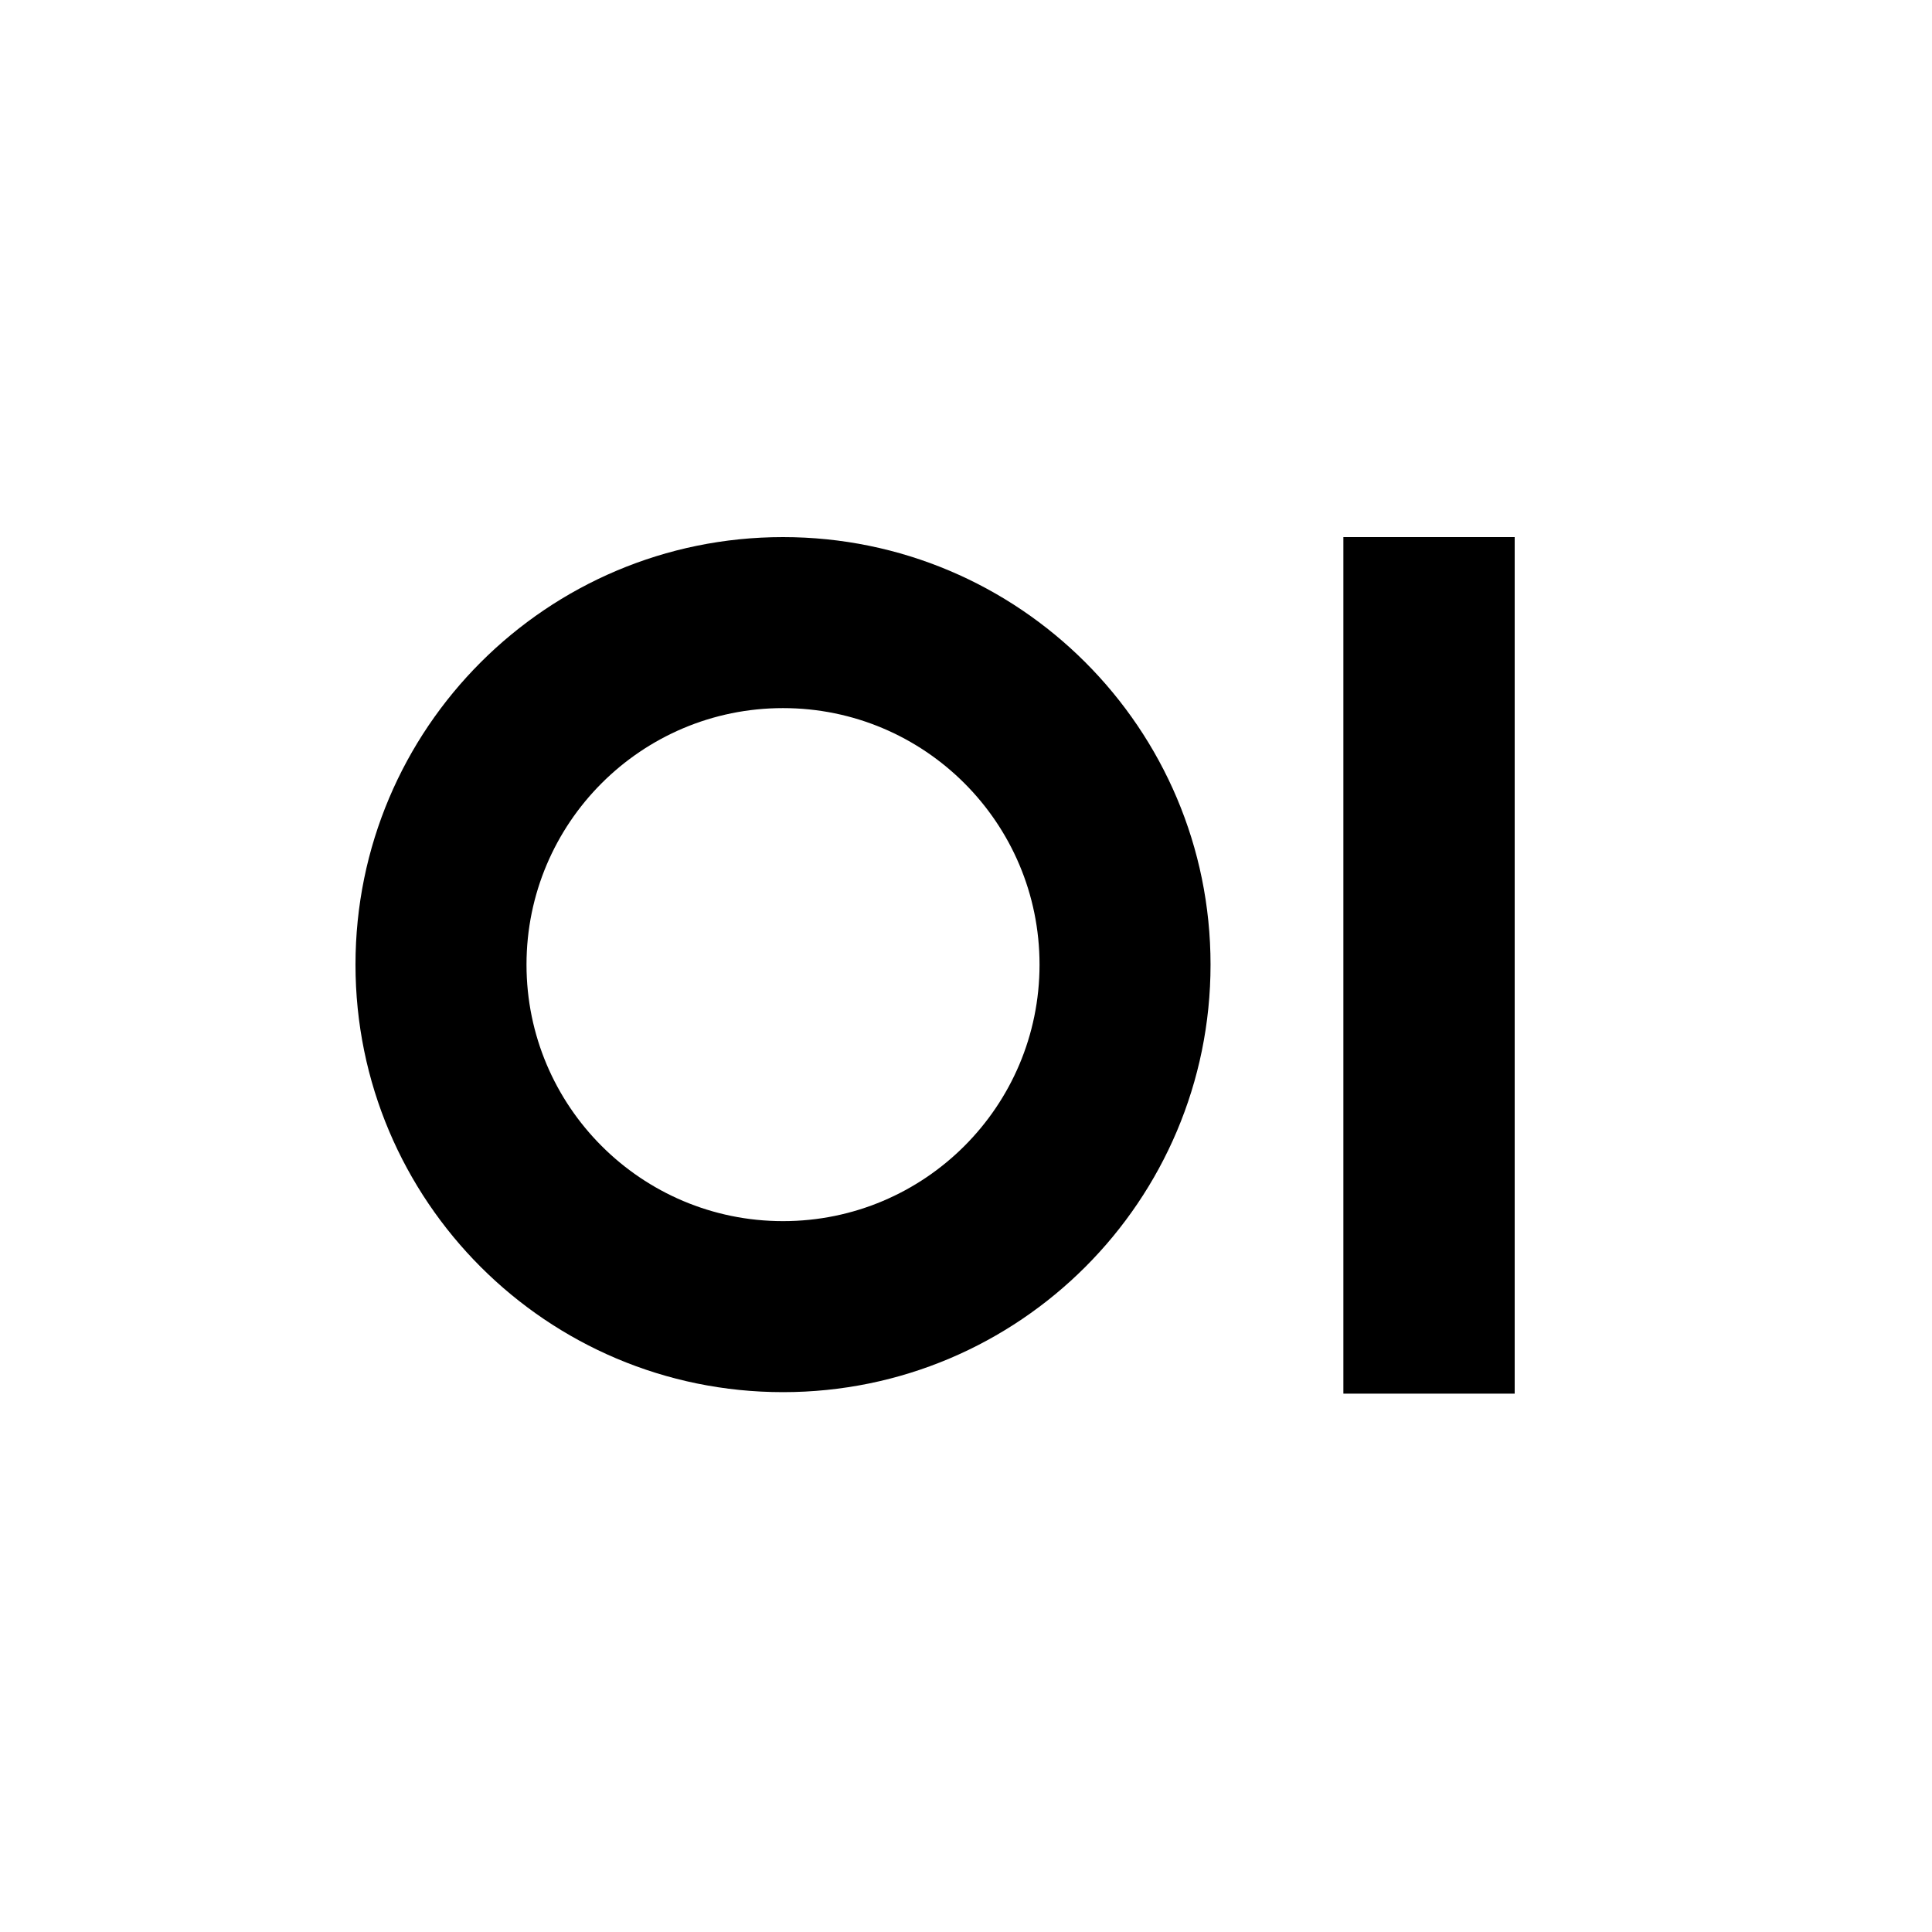
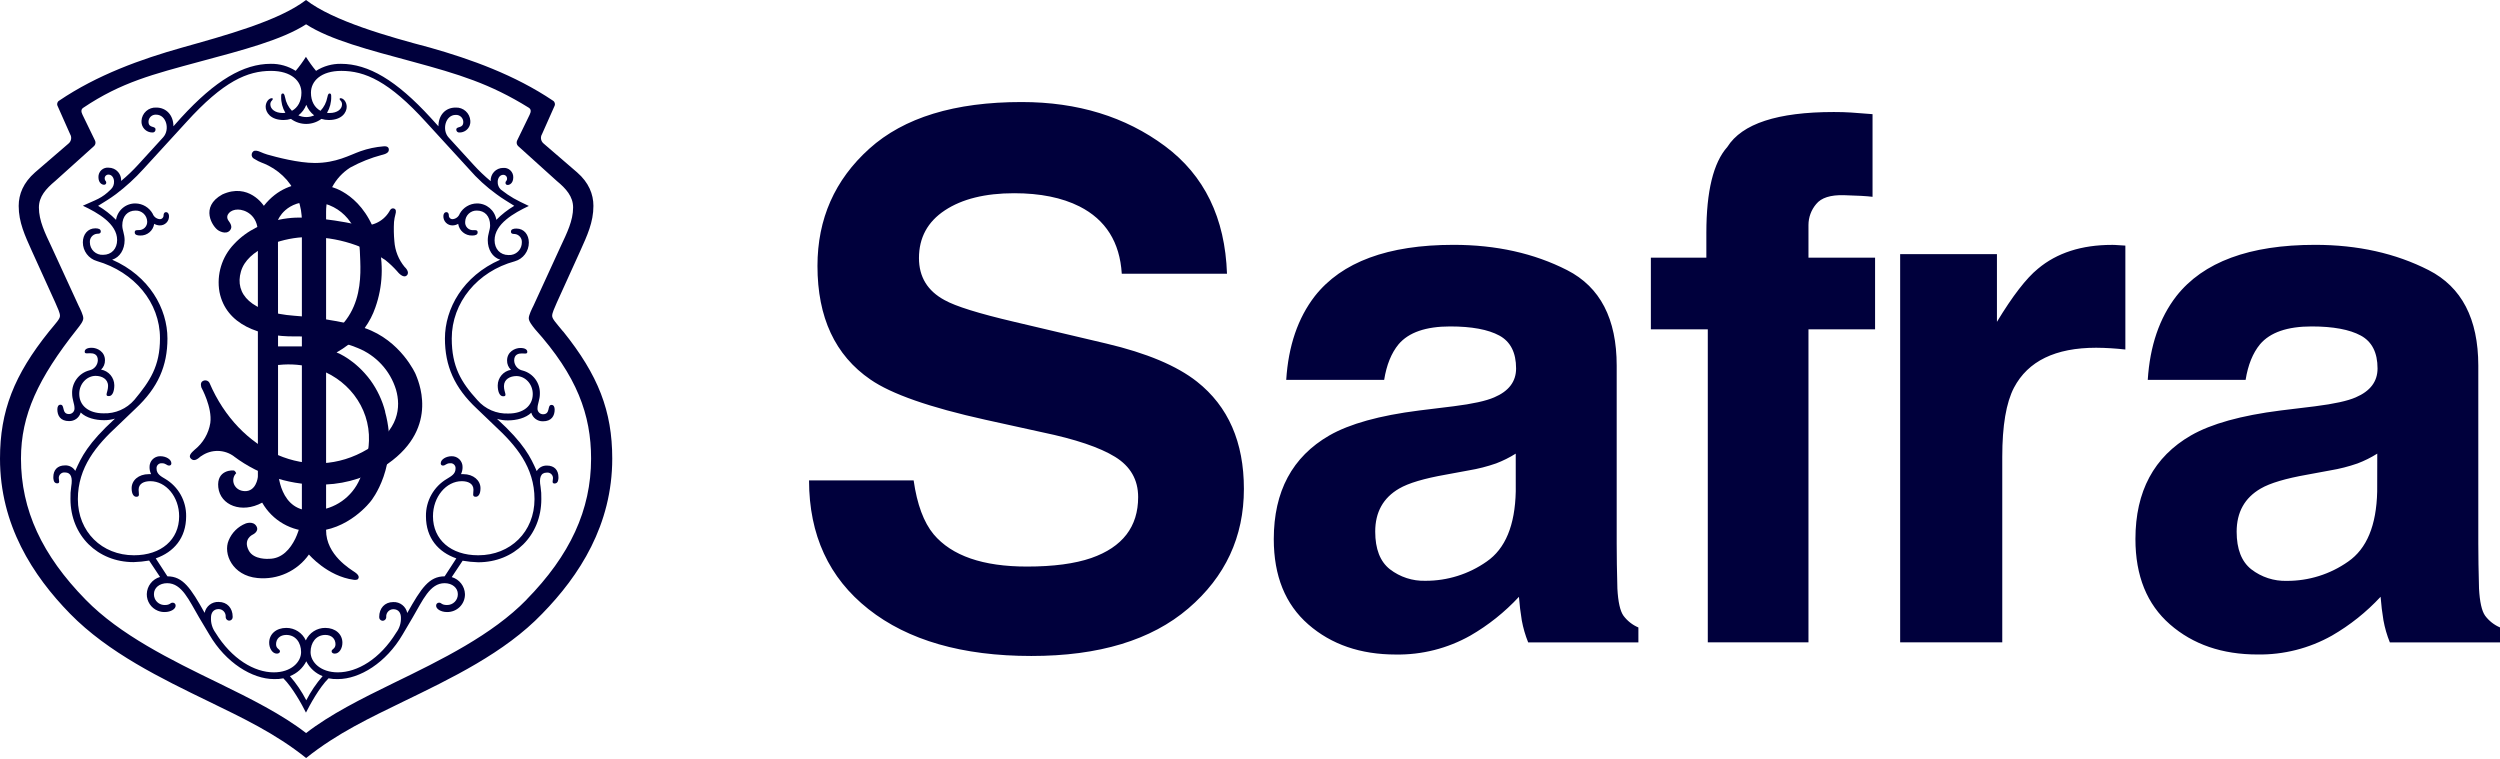
- <svg xmlns="http://www.w3.org/2000/svg" width="500" height="500" viewBox="0 0 500 500" fill="none">
-   <rect x="347.666" y="139" width="44.335" height="221.675" fill="black" />
-   <path fill-rule="evenodd" clip-rule="evenodd" d="M202.643 360.287C263.75 360.287 313.287 310.75 313.287 249.643C313.287 188.537 263.75 139 202.643 139C141.537 139 92 188.537 92 249.643C92 310.75 141.537 360.287 202.643 360.287ZM202.645 316.029C239.309 316.029 269.031 286.307 269.031 249.643C269.031 212.979 239.309 183.257 202.645 183.257C165.981 183.257 136.259 212.979 136.259 249.643C136.259 286.307 165.981 316.029 202.645 316.029Z" fill="black" />
+ <svg xmlns="http://www.w3.org/2000/svg" fill="none" width="343" height="104" viewBox="0 0 343 104">
+   <path d="M125.351 65.91c.468 3.285 1.382 5.75 2.741 7.392 2.494 2.955 6.763 4.431 12.808 4.43 3.625 0 6.567-.392 8.826-1.173 4.286-1.5 6.428-4.286 6.428-8.358 0-2.38-1.054-4.22-3.163-5.52-2.109-1.3-5.44-2.424-9.992-3.372l-7.789-1.715c-7.655-1.694-12.916-3.535-15.782-5.52-4.848-3.323-7.272-8.52-7.272-15.592 0-6.45 2.372-11.81 7.114-16.082 4.743-4.271 11.712-6.405 20.906-6.4 7.676 0 14.224 2.011 19.644 6.034 5.42 4.023 8.261 9.863 8.524 17.522h-14.436c-.267-4.33-2.202-7.409-5.806-9.235-2.399-1.206-5.385-1.81-8.956-1.81-3.971 0-7.142.784-9.511 2.349-2.369 1.565-3.553 3.748-3.553 6.548 0 2.582 1.172 4.504 3.515 5.767 1.499.845 4.686 1.838 9.56 2.981l12.628 2.979c5.533 1.305 9.681 3.048 12.446 5.231 4.288 3.392 6.432 8.294 6.432 14.709 0 6.583-2.541 12.05-7.623 16.402-5.083 4.35-12.262 6.525-21.539 6.523-9.473 0-16.923-2.143-22.35-6.428-5.427-4.286-8.144-10.173-8.151-17.663h14.351zm82.608-3.672c-.854.536-1.758.986-2.7 1.344a22.675 22.675 0 0 1-3.736.954l-3.163.585c-2.967.524-5.1 1.154-6.394 1.908-2.193 1.272-3.288 3.242-3.286 5.91 0 2.38.669 4.1 2.007 5.158a7.625 7.625 0 0 0 4.882 1.588 14.51 14.51 0 0 0 8.404-2.64c2.559-1.76 3.888-4.969 3.989-9.625l-.003-5.183zm-8.51-6.5c2.59-.325 4.442-.733 5.557-1.22 1.999-.848 3-2.168 3.002-3.961 0-2.183-.768-3.69-2.302-4.52-1.535-.831-3.782-1.248-6.742-1.25-3.332 0-5.691.815-7.078 2.446-.992 1.204-1.651 2.832-1.979 4.883H176.47c.295-4.656 1.603-8.484 3.922-11.484 3.693-4.694 10.035-7.04 19.026-7.04 5.858 0 11.055 1.157 15.591 3.47 4.537 2.315 6.804 6.683 6.801 13.104V74.6c0 1.697.029 3.75.095 6.161.099 1.824.375 3.06.83 3.71a4.961 4.961 0 0 0 2.052 1.617v2.052h-15.12a15.59 15.59 0 0 1-.879-3.03 36.989 36.989 0 0 1-.39-3.226 28.58 28.58 0 0 1-6.678 5.327 20.188 20.188 0 0 1-10.214 2.59c-4.846 0-8.848-1.377-12.006-4.132-3.159-2.755-4.738-6.656-4.738-11.702 0-6.548 2.541-11.29 7.623-14.223 2.786-1.596 6.887-2.736 12.302-3.422l4.762-.584zm54.536-40.298c.703.05 1.69.123 2.928.222v11.34c-.781-.1-2.088-.173-3.93-.223-1.842-.049-3.107.352-3.807 1.222a4.45 4.45 0 0 0-1.054 2.862v4.492h9.138v9.826h-9.138v42.95h-13.813V45.18h-7.81v-9.826h7.613v-3.418c0-5.699.961-9.625 2.882-11.78 2.018-3.192 6.883-4.787 14.597-4.787.876 0 1.673.023 2.39.07m36.424 18.183c.179.018.576.042 1.195.074v14.258a37.791 37.791 0 0 0-4-.243c-5.598 0-9.357 1.825-11.279 5.474-1.073 2.054-1.61 5.215-1.61 9.485v25.46h-14.01V34.869h13.279v9.287c2.149-3.55 4.024-5.979 5.624-7.283 2.603-2.183 5.988-3.274 10.154-3.274.26 0 .478 0 .657.024m35.746 28.614c-.854.537-1.758.987-2.7 1.345a22.675 22.675 0 0 1-3.736.954l-3.163.585c-2.967.524-5.1 1.154-6.394 1.908-2.2 1.272-3.3 3.246-3.3 5.921 0 2.38.669 4.1 2.007 5.158a7.614 7.614 0 0 0 4.882 1.588c3.006.012 5.941-.91 8.4-2.64 2.561-1.761 3.892-4.97 3.993-9.626l.011-5.193zm-8.51-6.498c2.59-.326 4.442-.734 5.557-1.222 1.994-.854 2.991-2.174 2.991-3.96 0-2.183-.767-3.69-2.302-4.52-1.535-.831-3.783-1.248-6.745-1.25-3.329 0-5.688.815-7.075 2.446-.991 1.204-1.651 2.832-1.979 4.883h-13.426c.295-4.656 1.603-8.484 3.922-11.484 3.693-4.694 10.035-7.04 19.026-7.04 5.858 0 11.055 1.157 15.591 3.47 4.537 2.315 6.807 6.68 6.812 13.097v24.435c0 1.697.033 3.75.098 6.161.099 1.824.375 3.06.83 3.71A4.972 4.972 0 0 0 343 86.083v2.052h-15.114a15.583 15.583 0 0 1-.878-3.031 35.861 35.861 0 0 1-.39-3.225 28.652 28.652 0 0 1-6.679 5.327 20.185 20.185 0 0 1-10.213 2.59c-4.846 0-8.848-1.377-12.007-4.132-3.159-2.756-4.738-6.656-4.738-11.702 0-6.548 2.541-11.29 7.624-14.223 2.786-1.596 6.886-2.737 12.301-3.422l4.745-.577zM65.6 76.183c-3.74 0-6.196-2.14-6.196-5.35 0-2.675 1.817-4.815 3.954-4.815.854 0 1.602.32 1.602 1.175 0 .535-.214.965.32.965.32 0 .643-.32.643-1.18 0-1.055-.963-1.925-2.351-1.925h-.323c.144-.3.218-.63.214-.964a1.462 1.462 0 0 0-1.494-1.496c-.748 0-1.497.43-1.497.964a.283.283 0 0 0 .191.306.28.28 0 0 0 .13.011c.319 0 .428-.317.962-.317a.67.67 0 0 1 .745.746c0 .75-.64 1.056-1.174 1.39a5.848 5.848 0 0 0-2.885 5.14c0 2.995 1.712 4.927 4.168 5.776l-1.602 2.464c-2.137 0-3.209 1.608-5.131 5.03a1.873 1.873 0 0 0-1.922-1.5c-1.178 0-1.926.855-1.926 2.035a.486.486 0 0 0 .428.531.502.502 0 0 0 .535-.531.983.983 0 0 1 .963-1.056c.748 0 1.054.535 1.054 1.175a3.22 3.22 0 0 1-.643 2.035c-2.242 3.636-5.342 5.455-8.013 5.455-2.354 0-3.742-1.39-3.742-2.78 0-1.285.748-2.355 2.03-2.355.855 0 1.389.535 1.389 1.281 0 .644-.534.644-.534.965 0 .214.214.32.429.32.643 0 1.054-.746 1.054-1.496 0-1.18-.963-2.035-2.351-2.035a2.917 2.917 0 0 0-2.67 1.715 2.932 2.932 0 0 0-2.672-1.715c-1.405 0-2.354.856-2.354 2.035 0 .75.428 1.496 1.054 1.496.21 0 .425-.106.425-.32 0-.32-.534-.32-.534-.965 0-.746.534-1.281 1.406-1.281 1.279 0 2.028 1.056 2.028 2.355 0 1.39-1.389 2.78-3.74 2.78-2.67 0-5.77-1.82-8.016-5.455a3.239 3.239 0 0 1-.607-2.052c0-.641.32-1.176 1.054-1.176a.983.983 0 0 1 .963 1.056.502.502 0 0 0 .53.531.485.485 0 0 0 .429-.531c0-1.18-.748-2.035-1.922-2.035a1.871 1.871 0 0 0-1.926 1.5c-1.908-3.407-2.977-5.012-5.103-5.012l-1.602-2.464c2.46-.855 4.168-2.78 4.168-5.776a5.853 5.853 0 0 0-2.886-5.14c-.534-.32-1.173-.64-1.173-1.39a.673.673 0 0 1 .748-.746c.535 0 .64.317.96.317a.284.284 0 0 0 .323-.317c0-.535-.748-.964-1.497-.964a1.456 1.456 0 0 0-1.393.917c-.073.184-.109.38-.104.579-.004.334.07.664.214.964h-.32c-1.405 0-2.35.856-2.35 1.926 0 .858.32 1.179.64 1.179.533 0 .319-.43.319-.965 0-.855.748-1.175 1.606-1.175 2.137 0 3.953 2.14 3.953 4.815 0 3.21-2.46 5.35-6.199 5.35-4.382 0-7.696-3.21-7.696-7.705 0-4.39 2.566-7.392 5.45-10.056l2.46-2.355c3.1-2.89 4.38-5.885 4.38-9.627 0-4.069-2.46-8.563-7.584-10.809 1.054-.32 1.708-1.408 1.708-2.675 0-.855-.32-1.387-.32-2.03 0-1.286.748-2.035 1.817-2.035a1.552 1.552 0 0 1 1.602 1.5 1.127 1.127 0 0 1-1.177 1.178c-.32 0-.534 0-.534.32s.323.426.748.426a1.878 1.878 0 0 0 1.922-1.605c.23.134.488.208.752.215a1.231 1.231 0 0 0 1.28-1.285c0-.214-.106-.535-.425-.535-.215 0-.32.215-.32.426a.507.507 0 0 1-.535.539 1.141 1.141 0 0 1-.962-.75 2.75 2.75 0 0 0-2.351-1.408 2.661 2.661 0 0 0-2.675 2.25 11.997 11.997 0 0 0-2.46-1.922c.854-.54 1.603-.965 2.46-1.61a27.076 27.076 0 0 0 3.743-3.424l5.876-6.42c5.13-5.67 8.434-7.06 11.65-7.06 2.779 0 4.167 1.39 4.167 2.995 0 1.179-.502 2.052-1.304 2.481a3.57 3.57 0 0 1-.938-1.84c-.109-.532-.214-.532-.323-.532-.215 0-.215.21-.215.426a4.17 4.17 0 0 0 .577 2.228c-.116 0-.236.02-.352.02-1.054 0-1.708-.538-1.708-1.178a.683.683 0 0 1 .215-.532c.21-.215.105-.324 0-.324-.429 0-.858.535-.858 1.176 0 .75.643 1.82 2.46 1.82.342 0 .682-.051 1.009-.152a3.51 3.51 0 0 0 4.178 0c.328.101.67.152 1.012.152 1.814 0 2.46-1.056 2.46-1.82 0-.64-.428-1.176-.854-1.176-.105 0-.214.11 0 .324a.703.703 0 0 1 .211.532c0 .64-.64 1.179-1.708 1.179-.123 0-.246 0-.351-.021a4.17 4.17 0 0 0 .576-2.228c0-.215 0-.426-.214-.426-.106 0-.215 0-.32.531a3.624 3.624 0 0 1-.938 1.841c-.801-.43-1.308-1.302-1.308-2.481 0-1.605 1.389-2.996 4.168-2.996 3.205 0 6.52 1.39 11.65 7.061l5.876 6.42a22.152 22.152 0 0 0 3.742 3.425c.854.644 1.603 1.056 2.46 1.608-.9.53-1.727 1.177-2.46 1.922a2.669 2.669 0 0 0-2.674-2.249 2.746 2.746 0 0 0-2.351 1.408 1.143 1.143 0 0 1-.96.75.505.505 0 0 1-.534-.539c0-.21-.109-.426-.32-.426-.323 0-.428.32-.428.535a1.236 1.236 0 0 0 1.282 1.285c.264-.007.522-.081.75-.215a1.884 1.884 0 0 0 1.921 1.605c.43 0 .749-.105.749-.425s-.215-.32-.534-.32a1.052 1.052 0 0 1-1.174-1.18 1.557 1.557 0 0 1 1.599-1.5c1.072 0 1.82.75 1.82 2.035 0 .644-.323 1.176-.323 2.031 0 1.285.643 2.355 1.711 2.675-5.13 2.246-7.587 6.74-7.587 10.81 0 3.741 1.283 6.736 4.379 9.626l2.46 2.355c2.885 2.675 5.45 5.667 5.45 10.056 0 4.495-3.314 7.705-7.696 7.705H65.6zM42.023 96.08a16.572 16.572 0 0 0-2.246-3.315 4.22 4.22 0 0 0 2.246-2.035 4.22 4.22 0 0 0 2.242 2.035 16.606 16.606 0 0 0-2.242 3.315zm1.079-80.251a2.629 2.629 0 0 1-2.161 0 3.381 3.381 0 0 0 1.082-1.447 3.375 3.375 0 0 0 1.079 1.447zM75.046 63.88a1.541 1.541 0 0 0-1.406.753c-.854-1.925-1.708-3.745-5.45-7.17.485.148.99.22 1.497.215 1.177 0 2.46-.324 3.205-1.056a1.616 1.616 0 0 0 1.606 1.18c1.173 0 1.602-.75 1.602-1.606 0-.323-.109-.644-.429-.644-.64 0-.105 1.285-1.173 1.285a.762.762 0 0 1-.749-.859c0-.531.32-1.175.32-1.925a3.172 3.172 0 0 0-2.351-3.21 1.451 1.451 0 0 1-1.174-1.39c0-.856.64-.962 1.054-.962.415 0 .749.106.749-.214s-.32-.535-.96-.535c-.748 0-1.816.535-1.816 1.71a1.689 1.689 0 0 0 .534 1.285 2.19 2.19 0 0 0-1.817 2.144c0 .746.21 1.492.749 1.492.64 0 .105-.535.105-1.39 0-.961.854-1.387 1.711-1.387 1.174 0 2.242 1.056 2.242 2.464 0 1.605-1.282 2.675-3.314 2.675a5.333 5.333 0 0 1-4.287-1.844c-2.245-2.464-3.514-4.6-3.514-8.448 0-4.928 3.514-9.204 8.655-10.595a2.656 2.656 0 0 0 1.923-2.57c0-1.055-.64-1.921-1.708-1.921-.429 0-.749.102-.749.426s.32.32.534.32a1.086 1.086 0 0 1 .96 1.176 1.72 1.72 0 0 1-1.13 1.614 1.71 1.71 0 0 1-.687.1c-1.174 0-1.922-.855-1.922-2.034 0-2.246 2.674-3.745 4.702-4.703-1.817-.859-2.46-1.18-3.848-2.25a1.377 1.377 0 0 1-.425-1.055c0-.535.32-.965.748-.965a.507.507 0 0 1 .534.536c0 .32-.214.32-.214.535a.282.282 0 0 0 .32.32c.214 0 .748-.211.748-1.056a1.269 1.269 0 0 0-1.388-1.285 1.714 1.714 0 0 0-1.711 1.82 22.692 22.692 0 0 1-2.351-2.246l-3.42-3.745c-.963-1.056-.428-3.1.96-3.1a.982.982 0 0 1 1.054.964c0 .96-.963.531-.963 1.056a.389.389 0 0 0 .432.394 1.48 1.48 0 0 0 1.42-.997c.068-.195.094-.402.077-.608a1.93 1.93 0 0 0-2.03-1.816c-1.407 0-2.348 1.056-2.348 2.57l-1.072-1.18c-4.702-5.136-8.547-7.392-12.3-7.392a6.181 6.181 0 0 0-3.42.965 16.702 16.702 0 0 1-1.387-1.926 16.76 16.76 0 0 1-1.406 1.926 6.181 6.181 0 0 0-3.42-.965c-3.739 0-7.587 2.25-12.3 7.392l-1.053 1.18c0-1.5-.963-2.57-2.351-2.57a1.924 1.924 0 0 0-2.031 1.816 1.49 1.49 0 0 0 1.497 1.605.387.387 0 0 0 .425-.426c0-.535-.96-.106-.96-1.056a.985.985 0 0 1 .66-.914.98.98 0 0 1 .395-.05c1.388 0 1.922 2.03.962 3.1L18.97 22.58a22.703 22.703 0 0 1-2.351 2.245 1.721 1.721 0 0 0-1.03-1.678 1.713 1.713 0 0 0-.678-.141 1.264 1.264 0 0 0-1.406 1.284c0 .86.534 1.056.749 1.056a.281.281 0 0 0 .32-.32c0-.215-.211-.215-.211-.535a.505.505 0 0 1 .534-.535c.428 0 .748.43.748.964a1.38 1.38 0 0 1-.428 1.056c-1.283 1.285-2.032 1.408-3.849 2.25 2.032.957 4.702 2.463 4.702 4.702 0 1.179-.745 2.034-1.922 2.034a1.713 1.713 0 0 1-1.817-1.714 1.093 1.093 0 0 1 .963-1.175c.211 0 .534 0 .534-.32 0-.321-.323-.427-.748-.427-1.054 0-1.712.856-1.712 1.922a2.667 2.667 0 0 0 1.926 2.57c5.128 1.5 8.656 5.67 8.656 10.594 0 3.851-1.388 5.882-3.514 8.448a5.338 5.338 0 0 1-4.25 1.848c-2.03 0-3.313-1.056-3.313-2.675 0-1.39 1.054-2.464 2.245-2.464.854 0 1.708.426 1.708 1.387 0 .855-.534 1.39.11 1.39.534 0 .748-.746.748-1.492a2.198 2.198 0 0 0-1.817-2.144 1.7 1.7 0 0 0 .534-1.285c0-1.175-1.054-1.71-1.817-1.71-.643 0-.963.214-.963.535 0 .32.32.214.749.214s1.054.106 1.054.961a1.459 1.459 0 0 1-1.173 1.39 3.163 3.163 0 0 0-2.355 3.21c0 .75.323 1.409.323 1.926a.765.765 0 0 1-.748.859c-1.054 0-.534-1.285-1.177-1.285-.32 0-.426.32-.426.644 0 .856.426 1.605 1.603 1.605a1.608 1.608 0 0 0 1.602-1.179c.749.746 2.031 1.056 3.205 1.056a5.004 5.004 0 0 0 1.497-.215c-3.739 3.425-4.596 5.245-5.45 7.17a1.544 1.544 0 0 0-1.406-.753c-1.054 0-1.602.644-1.602 1.608 0 .212 0 .856.534.856.425 0 .214-.43.214-.75a.761.761 0 0 1 .854-.746c.854 0 1.054.746.854 1.925a9.306 9.306 0 0 0-.105 1.71c0 5.027 3.739 8.667 8.655 8.667.716-.02 1.43-.091 2.137-.215l1.497 2.25a2.503 2.503 0 0 0-1.817 2.35 2.425 2.425 0 0 0 1.512 2.288c.3.122.623.182.948.176.857 0 1.497-.43 1.497-.859a.39.39 0 0 0-.425-.425c-.324 0-.324.32-1.055.32a1.46 1.46 0 0 1-1.393-.92 1.465 1.465 0 0 1-.104-.58c0-.851.752-1.495 1.817-1.495 2.031 0 2.994 2.354 4.382 4.705l1.406 2.355c2.246 3.85 5.876 6.097 8.87 6.097a5.26 5.26 0 0 0 1.283-.106c1.282 1.285 2.565 3.636 3.1 4.706.533-1.056 1.813-3.421 3.099-4.706a5.26 5.26 0 0 0 1.282.106c2.99 0 6.625-2.246 8.87-6.097l1.388-2.355c1.388-2.35 2.351-4.706 4.383-4.706 1.054 0 1.816.645 1.816 1.496a1.465 1.465 0 0 1-1.497 1.5c-.748 0-.748-.32-1.054-.32a.39.39 0 0 0-.429.425c0 .43.643.86 1.497.86a2.42 2.42 0 0 0 2.46-2.465 2.512 2.512 0 0 0-1.813-2.33l1.494-2.249c.706.124 1.42.195 2.136.215 4.92 0 8.66-3.64 8.66-8.666a9.309 9.309 0 0 0-.106-1.71c-.215-1.18 0-1.926.854-1.926a.759.759 0 0 1 .854.746c0 .32-.215.75.214.75.534 0 .534-.644.534-.855 0-.965-.534-1.609-1.602-1.609l.028.007zm-2.808 18.4c-4.702 4.815-11.65 8.237-18.274 11.45-4.382 2.14-8.655 4.277-11.97 6.846-3.313-2.57-7.59-4.706-11.969-6.846-6.627-3.213-13.572-6.635-18.273-11.45-5.975-6.096-8.874-12.32-8.874-19.359 0-5.983 2.355-11.02 7.696-17.76.425-.54.854-1.074.854-1.5 0-.426-.429-1.285-.64-1.71l-3.742-8.135c-.854-1.816-1.708-3.52-1.708-5.347 0-1.5.963-2.57 2.242-3.64l5.345-4.81a.655.655 0 0 0 .106-.75l-1.708-3.52c-.215-.43-.215-.754.105-.965 5.236-3.52 9.619-4.6 15.923-6.314 5.974-1.605 11.33-2.996 14.644-5.136 3.314 2.14 8.655 3.52 14.64 5.136 6.304 1.714 10.581 2.995 15.923 6.314.32.211.32.535.105.965l-1.708 3.52a.662.662 0 0 0 .11.75l5.323 4.807c1.283 1.056 2.242 2.14 2.242 3.64 0 1.82-.854 3.52-1.708 5.346l-3.732 8.135c-.214.425-.643 1.284-.643 1.71 0 .426.429.961.854 1.5 5.774 6.42 7.696 11.767 7.696 17.76 0 7.04-2.885 13.267-8.87 19.36l.011.003zm5.011-36.806c-.96-1.18-1.493-1.715-1.493-2.14 0-.426.32-1.056.64-1.82l3.204-7.061c.963-2.14 1.817-3.96 1.817-6.202 0-1.608-.64-3.214-2.242-4.604l-4.597-3.96a.997.997 0 0 1-.214-1.284l1.712-3.851a.564.564 0 0 0-.215-.746c-5.236-3.52-11.22-5.674-16.886-7.28C53.31 5.03 45.723 2.89 41.985 0c-3.743 2.89-11.33 4.928-16.995 6.526-5.665 1.598-11.647 3.748-16.869 7.279a.556.556 0 0 0-.214.746l1.711 3.854a.994.994 0 0 1-.21 1.285L4.81 23.65c-1.603 1.408-2.246 2.995-2.246 4.604 0 2.242.854 4.061 1.817 6.201l3.205 7.061c.323.75.643 1.39.643 1.82 0 .43-.534.96-1.497 2.14C1.926 51.46 0 56.388 0 62.916c0 9.092 4.488 16.044 9.618 21.292 5.236 5.347 12.504 8.877 19.132 12.087 4.382 2.14 8.975 4.28 13.252 7.705 4.273-3.425 8.87-5.565 13.252-7.705 6.624-3.21 14-6.74 19.128-12.087C79.512 78.96 84 72.008 84 62.917c0-6.53-1.922-11.45-6.733-17.441" fill="#00003C" />
+   <path d="M49.382 65.697a7.165 7.165 0 0 1-2.469 3.056 7.147 7.147 0 0 1-3.706 1.291c-4.986.412-5.06-5.515-5.06-5.515V50.066h.147a12.71 12.71 0 0 1 4.783.412c4.491 1.274 7.707 5.332 7.545 10.003a13.857 13.857 0 0 1-1.24 5.216zM38.136 30.19s1.054-2.794 5.015-2.495c3.96.3 6.108 3.551 6.22 6.74.112 3.19.96 10.254-7.172 13.087h-4.052l-.01-17.332zm14.707 26.265a12.835 12.835 0 0 0-2.024-4.29c-2.109-2.844-4.537-3.774-4.642-3.809a14.62 14.62 0 0 0 1.651-1.09 10.802 10.802 0 0 0 3.673-5.087 15.285 15.285 0 0 0 .38-8.958c-1.758-6.596-6.456-7.582-6.456-7.582S39.96 23.47 36.2 28.24c-.042-.066-2.084-3.213-5.697-1.562-3.127 1.724-1.328 4.452-.558 4.927 0 0 1.022.68 1.609 0 .429-.506 0-1.03-.242-1.383-.45-.704.295-1.489 1.342-1.471.91 0 2.727.704 2.727 3.168v33.438c0 .278-.285 2.063-1.785 2.027-1.5-.035-2.045-1.605-1.188-2.463a.863.863 0 0 0-.267-.353c-.155-.08-2.46-.144-2.19 2.303.271 2.446 3.199 3.628 6.02 2.09a7.765 7.765 0 0 0 6.881 3.925c4.941 0 8.04-4.147 8.04-4.147s3.965-4.818 1.944-12.238" fill="#00003C" />
+   <path d="M32.11 62.628a19.38 19.38 0 0 0 12.545 3.847 16.267 16.267 0 0 0 8.54-2.837c7.302-5.103 4.037-11.724 3.823-12.32 0 0-2.017-4.6-6.98-6.31 0 0-3.728-1.253-9.646-1.686-5.918-.433-8.237-2.967-7.334-6.075.903-3.108 5.51-4.51 8.36-4.689a18.667 18.667 0 0 1 11.46 3.13c.59.472 1.138.994 1.638 1.562 0 0 .808 1.056 1.321.514.436-.475-.323-1.14-.323-1.14a6.19 6.19 0 0 1-1.406-3.52 17.978 17.978 0 0 1-.049-2.654 6.44 6.44 0 0 1 .197-1.056c.084-.3.154-.729-.278-.802-.351-.06-.523.351-.559.415a3.956 3.956 0 0 1-4.262 1.844c-4.783-1.038-7.732-.989-7.732-.989s-5.58-.387-9.316 3.629a7.592 7.592 0 0 0-1.996 6.572c.89 4.49 5.528 6.142 10.304 6.092a23.21 23.21 0 0 1 5.623.627c1.031.237 2.042.557 3.022.957a8.996 8.996 0 0 1 5.271 5.72c.682 2.383.432 5.582-3.904 8.17-8.006 4.786-17.642.351-21.68-9.082a.657.657 0 0 0-.878-.292c-.51.211-.228.936-.228.936s1.5 2.707 1.212 4.84a5.872 5.872 0 0 1-2.14 3.664c-.415.38-.924.834-.527 1.229.397.394.815.176 1.405-.352h.025a3.827 3.827 0 0 1 4.505.056" fill="#00003C" />
+   <path d="M41.418 30.397v39.394a9.325 9.325 0 0 1-.906 4.125c-.678 1.376-1.803 2.753-3.599 2.753 0 0-2.108.18-2.79-1.151-.812-1.563.552-2.172.552-2.172s.949-.437.495-1.172c-.453-.736-1.462-.352-1.462-.352a4.218 4.218 0 0 0-2.337 2.323c-.773 1.81.5 4.83 3.954 5.16a7.693 7.693 0 0 0 7.06-3.228s2.523 2.992 6.188 3.478c0 0 .44.053.566-.134.127-.186.155-.493-.432-.901-.587-.408-3.982-2.365-3.968-5.783V29.091a7.148 7.148 0 0 1 3.255-6.064l.087-.053a19.353 19.353 0 0 1 4.309-1.718s.84-.148.938-.563c.098-.415-.144-.676-.703-.616a12.51 12.51 0 0 0-3.163.669c-1.507.535-3.328 1.612-6.251 1.615-2.256 0-5.272-.795-6.547-1.161a7.844 7.844 0 0 1-.935-.352c-.295-.13-.703-.268-.963-.095a.616.616 0 0 0-.163.783.61.61 0 0 0 .279.255c.875.553 1.117.5 1.94.926a8.51 8.51 0 0 1 2.54 1.982 8.618 8.618 0 0 1 2.053 5.705" fill="#00003C" />
</svg>
